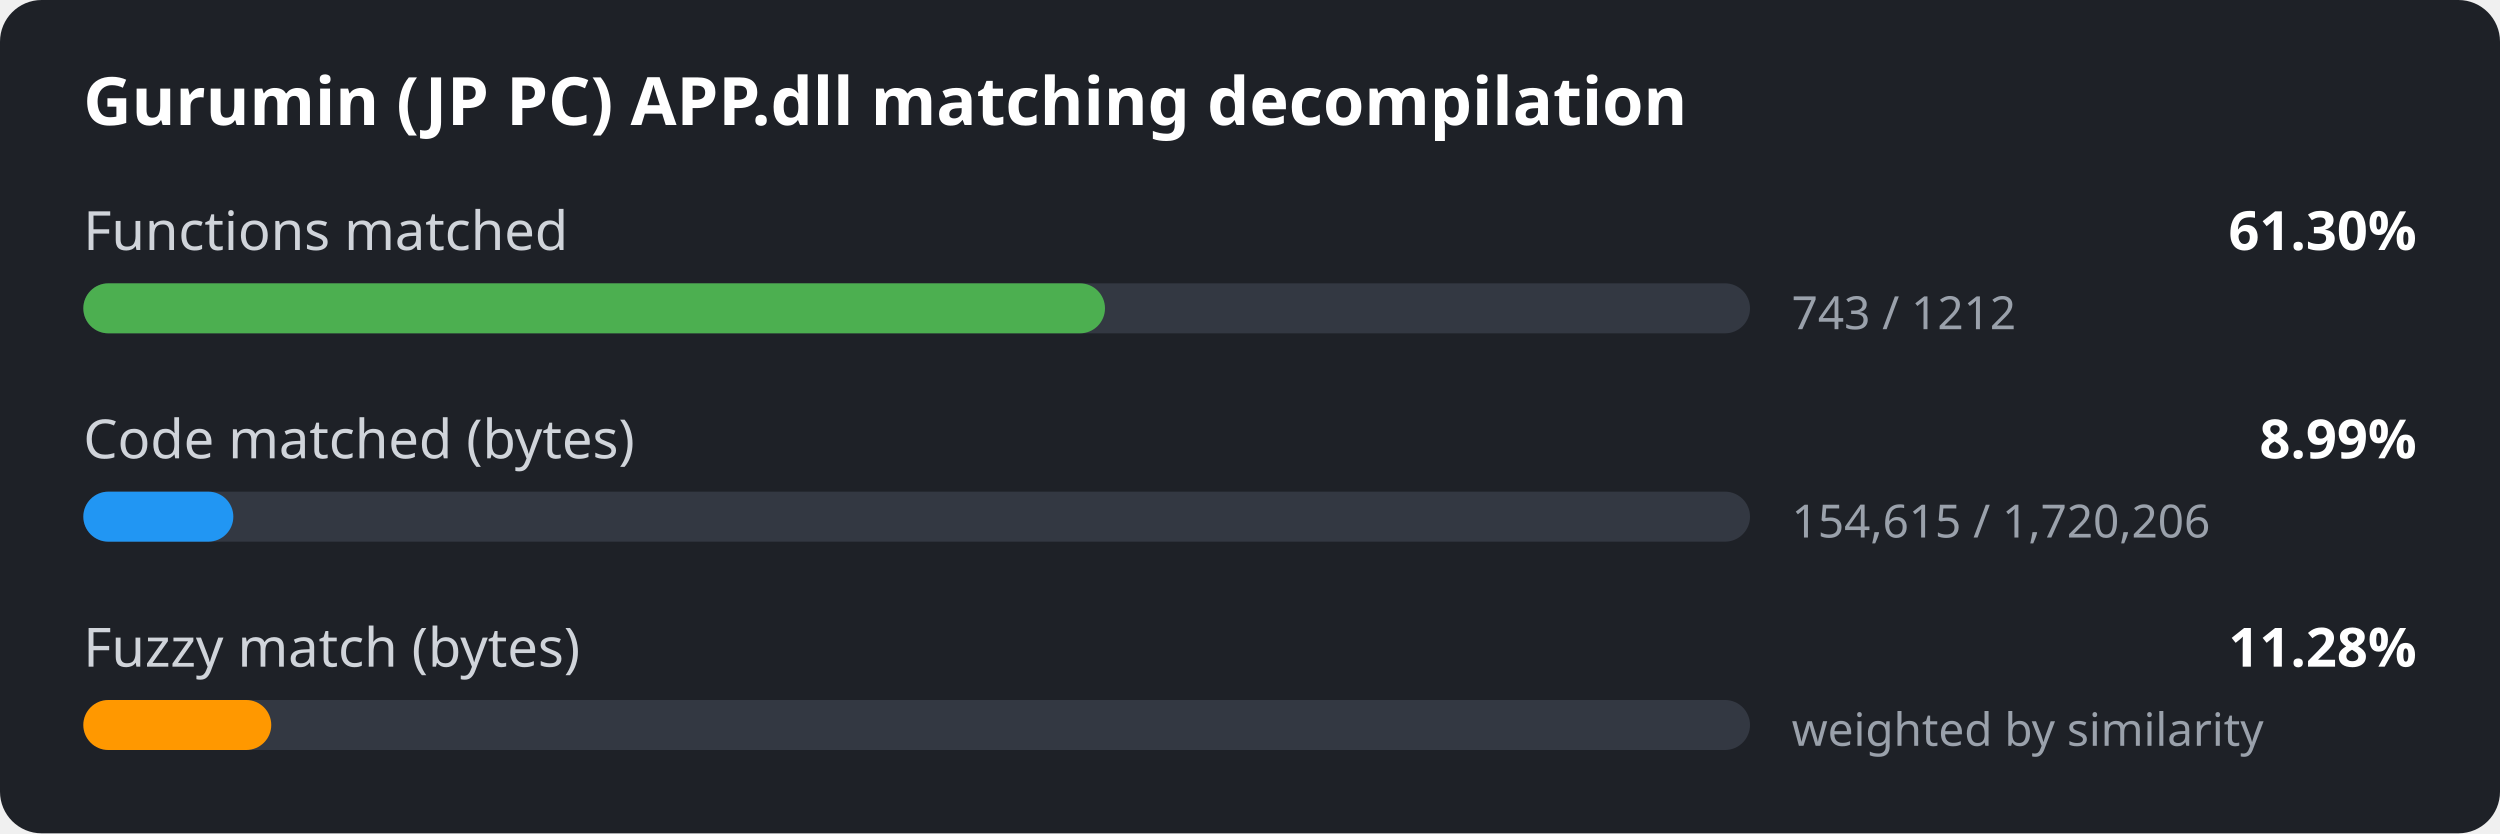
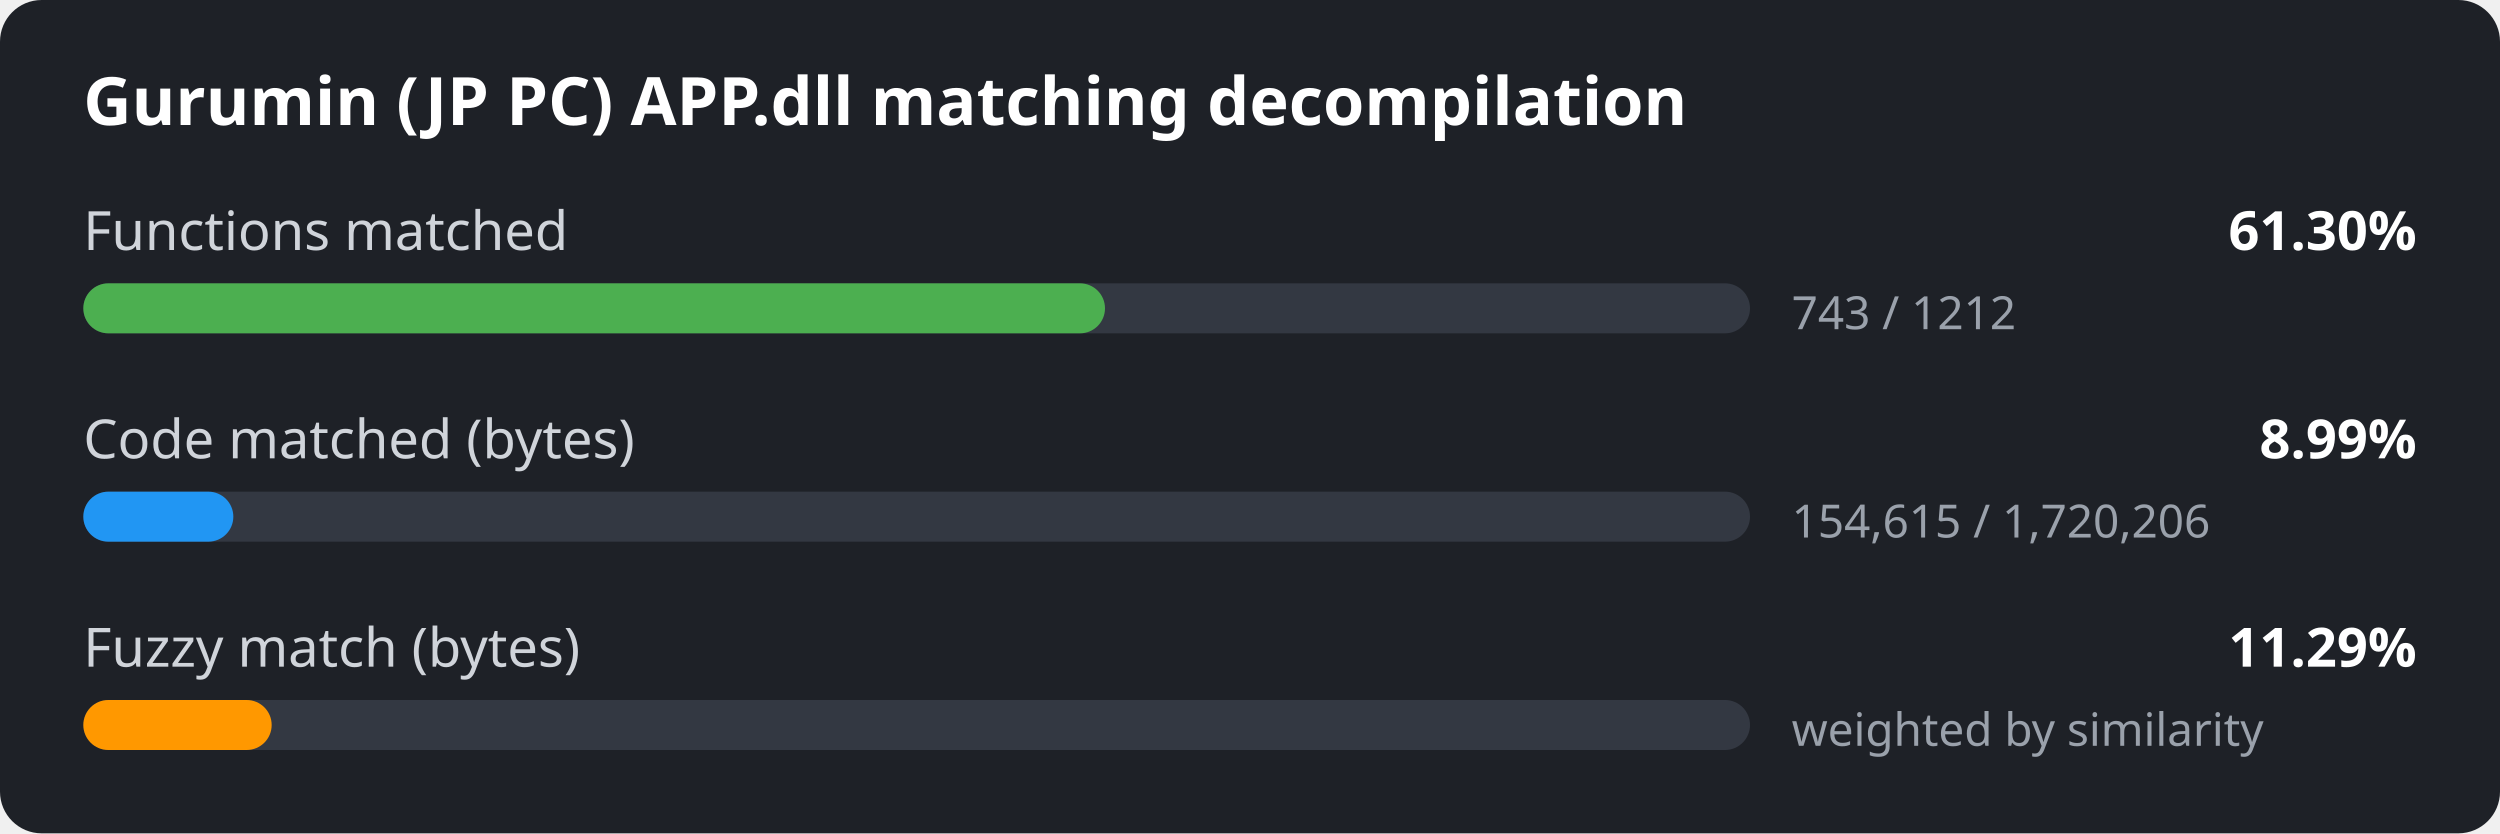
<svg xmlns="http://www.w3.org/2000/svg" width="600" height="200" viewBox="0 0 600 200">
  <style>
.bg { fill: #1e2127; }
.title { font: 600 16px sans-serif; fill: #ffffff; }
.label { font: 13px sans-serif; fill: #d0d4da; }
.value { font: 600 13px sans-serif; fill: #ffffff; }
.detail { font: 11px sans-serif; fill: #9aa1ab; }
.track { fill: #333842; }
</style>
  <rect width="600" height="200" rx="10" class="bg" />
  <text x="20" y="30" class="title">Gurumin (JP PC) APP.dll matching decompilation</text>
  <text x="20" y="60" class="label">Functions matched</text>
  <text x="580" y="60" class="value" text-anchor="end">61.30%</text>
  <rect x="20" y="68" width="400" height="12" rx="6" class="track" />
  <rect x="20" y="68" width="245.2" height="12" rx="6" fill="#4caf50" />
  <text x="430" y="79" class="detail">743 / 1212</text>
  <text x="20" y="110" class="label">Code matched (bytes)</text>
  <text x="580" y="110" class="value" text-anchor="end">8.99%</text>
  <rect x="20" y="118" width="400" height="12" rx="6" class="track" />
  <rect x="20" y="118" width="36.0" height="12" rx="6" fill="#2196f3" />
  <text x="430" y="129" class="detail">154,615 / 1,720,206</text>
  <text x="20" y="160" class="label">Fuzzy match (bytes)</text>
-   <text x="580" y="160" class="value" text-anchor="end">11.28%</text>
+   <text x="580" y="160" class="value" text-anchor="end">11.29%</text>
  <rect x="20" y="168" width="400" height="12" rx="6" class="track" />
-   <rect x="20" y="168" width="45.1" height="12" rx="6" fill="#ff9800" />
+   <rect x="20" y="168" width="45.2" height="12" rx="6" fill="#ff9800" />
  <text x="430" y="179" class="detail">weighted by similarity</text>
</svg>
